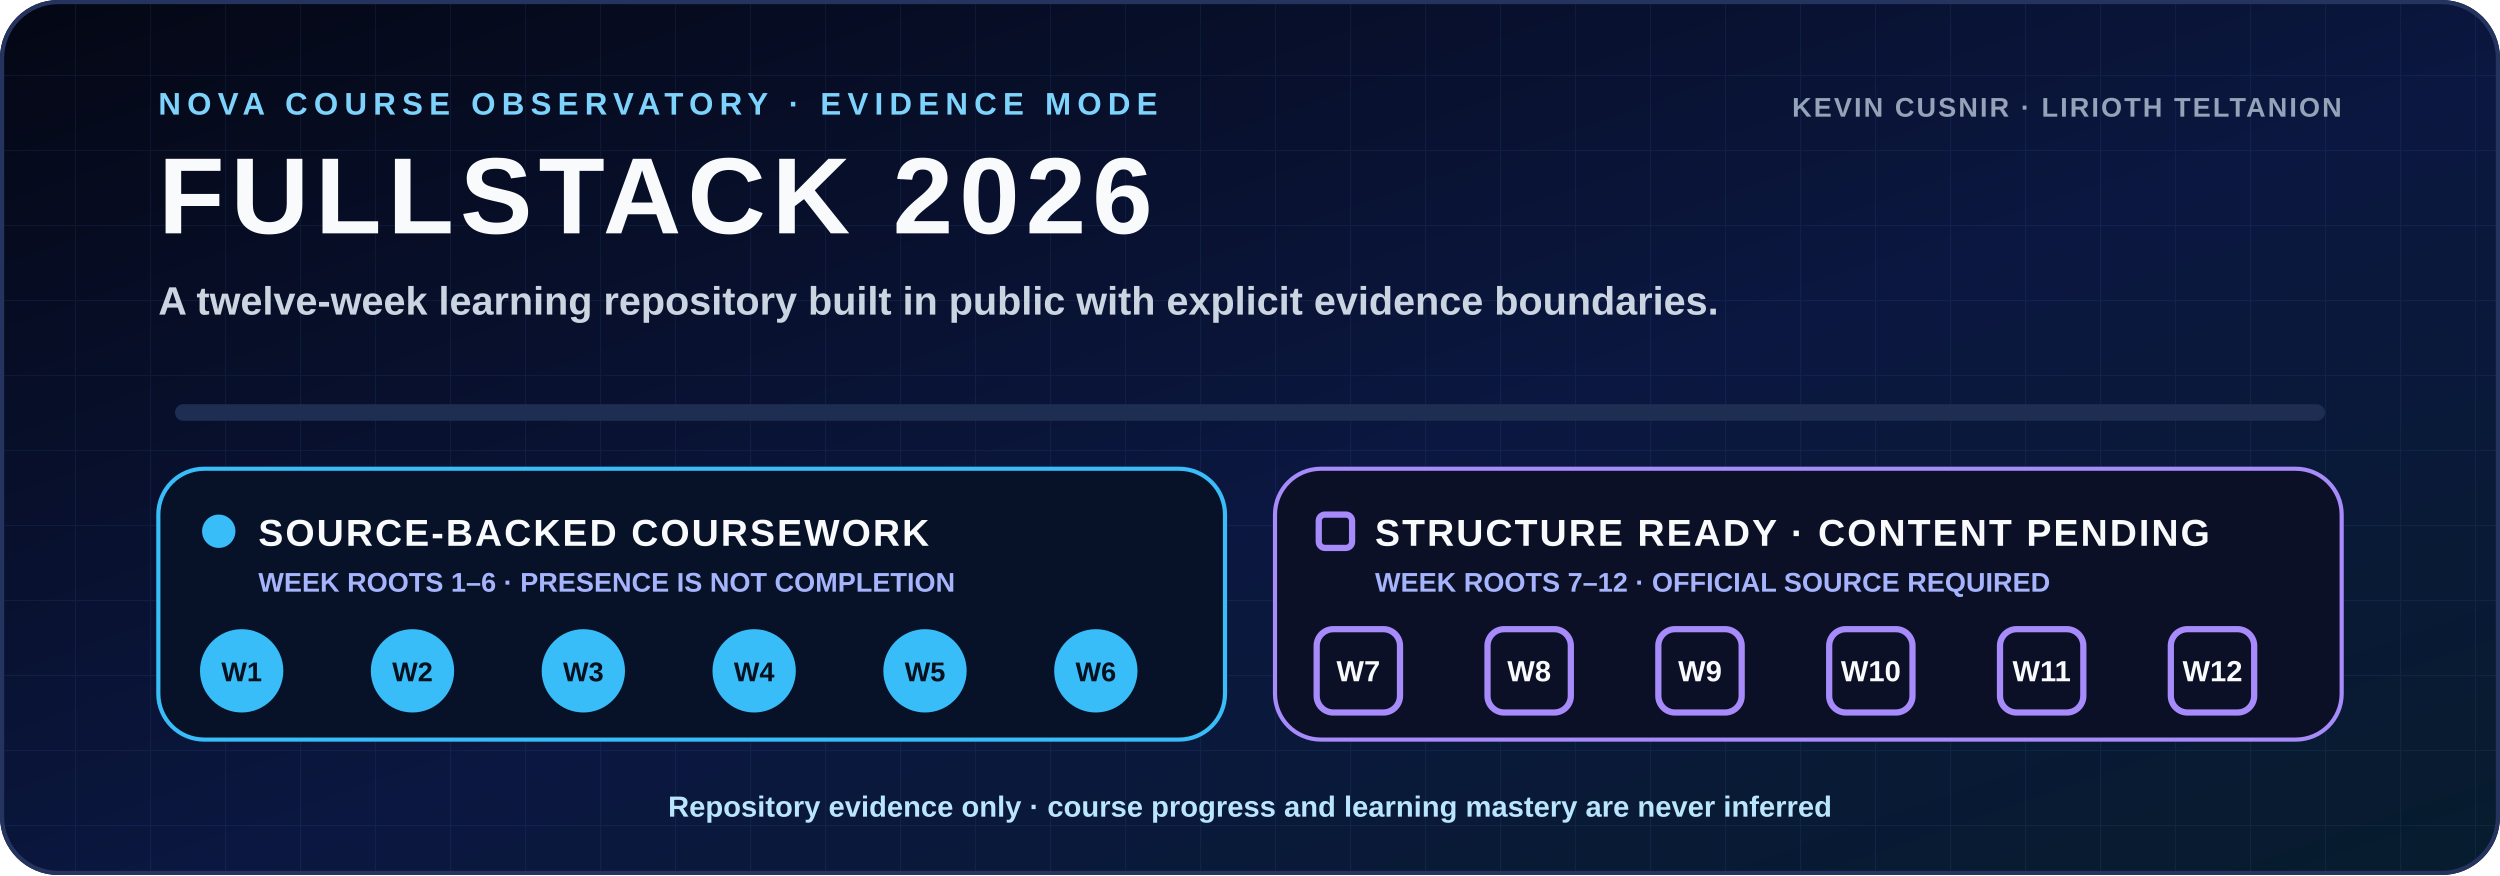
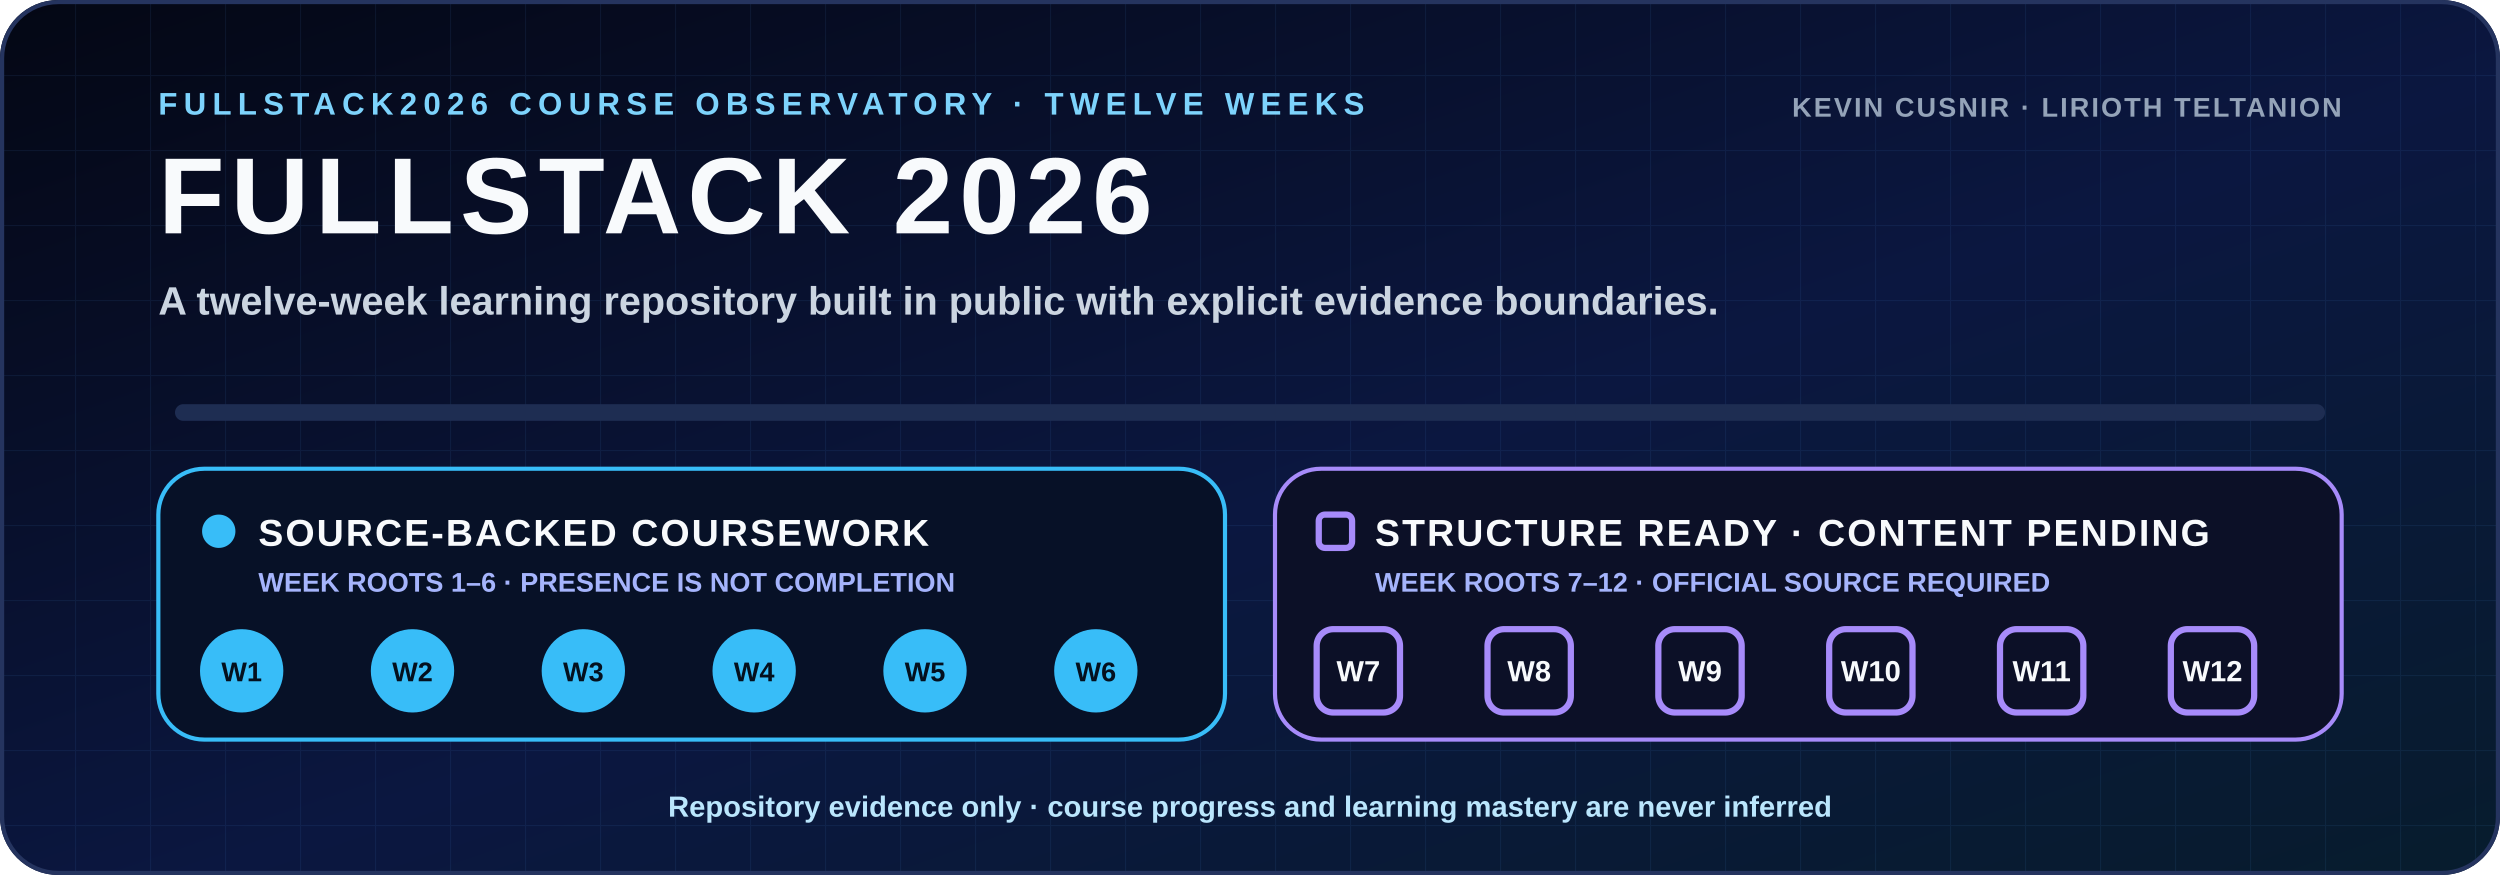
<svg xmlns="http://www.w3.org/2000/svg" width="1200" height="420" viewBox="0 0 1200 420" role="img" aria-labelledby="title desc">
  <defs>
    <linearGradient id="background" x1="0" x2="1" y1="0" y2="1">
      <stop stop-color="#040714" />
      <stop offset="0.54" stop-color="#0b1740" />
      <stop offset="1" stop-color="#071c2d" />
    </linearGradient>
    <linearGradient id="signal-gradient" x1="0" x2="1">
      <stop stop-color="#38bdf8" />
      <stop offset="0.5" stop-color="#818cf8" />
      <stop offset="1" stop-color="#22d3ee" />
    </linearGradient>
    <pattern id="grid" width="36" height="36" patternUnits="userSpaceOnUse">
      <path d="M 36 0 L 0 0 0 36" fill="none" stroke="#60a5fa" stroke-opacity="0.08" stroke-width="1" />
    </pattern>
    <filter id="soft-glow" x="-30%" y="-30%" width="160%" height="160%">
      <feGaussianBlur stdDeviation="5" result="blur" />
      <feMerge>
        <feMergeNode in="blur" />
        <feMergeNode in="SourceGraphic" />
      </feMerge>
    </filter>
    <style>
      .eyebrow { font: 700 15px "Segoe UI", Arial, sans-serif; letter-spacing: 3px; fill: #7dd3fc; }
      .title { font: 900 52px "Segoe UI", Arial, sans-serif; letter-spacing: 3px; fill: #f8fafc; }
      .subtitle { font: 600 19px "Segoe UI", Arial, sans-serif; fill: #cbd5e1; }
      .panel-title { font: 800 18px "Segoe UI", Arial, sans-serif; letter-spacing: 1px; fill: #f8fafc; }
      .panel-note { font: 600 13px "Segoe UI", Arial, sans-serif; fill: #a5b4fc; }
      .week { font: 800 14px "Segoe UI", Arial, sans-serif; fill: #f8fafc; }
      .week-dark { font: 900 13px "Segoe UI", Arial, sans-serif; fill: #04101e; }
      .truth { font: 650 14px "Segoe UI", Arial, sans-serif; fill: #bae6fd; }
      .signature { font: 700 13px "Segoe UI", Arial, sans-serif; letter-spacing: 1px; fill: #94a3b8; }
      .signal { animation: signal-sweep 12s linear infinite; }
      @keyframes signal-sweep { to { stroke-dashoffset: -240; } }
      @media (prefers-reduced-motion: reduce) {
        .signal { animation: none; stroke-dasharray: none; opacity: 0.42; }
      }
    </style>
  </defs>
  <rect width="1200" height="420" rx="28" fill="url(#background)" />
  <rect x="1" y="1" width="1198" height="418" rx="27" fill="url(#grid)" stroke="#25345f" stroke-width="2" />
  <path d="M88 198 H1112" stroke="#1e2d52" stroke-width="8" stroke-linecap="round" />
  <path class="signal" d="M88 198 H1112" stroke="url(#signal-gradient)" stroke-width="3" stroke-linecap="round" stroke-dasharray="18 22" filter="url(#soft-glow)" />
-   <text x="76" y="55" class="eyebrow">NOVA COURSE OBSERVATORY · EVIDENCE MODE</text>
+   <text x="76" y="55" class="eyebrow">FULLSTACK2026 COURSE OBSERVATORY · TWELVE WEEKS</text>
  <text x="76" y="112" class="title">FULLSTACK 2026</text>
  <text x="76" y="151" class="subtitle">A twelve-week learning repository built in public with explicit evidence boundaries.</text>
  <text x="1124" y="56" text-anchor="end" class="signature">KEVIN CUSNIR · LIRIOTH TELTANION</text>
  <g aria-label="Weeks 1 through 6 contain source files">
    <rect x="76" y="225" width="512" height="130" rx="22" fill="#071127" stroke="#38bdf8" stroke-width="2" />
    <circle cx="105" cy="255" r="8" fill="#38bdf8" />
    <text x="124" y="262" class="panel-title">SOURCE-BACKED COURSEWORK</text>
    <text x="124" y="284" class="panel-note">WEEK ROOTS 1–6 · PRESENCE IS NOT COMPLETION</text>
    <g transform="translate(116 322)">
      <circle r="20" fill="#38bdf8" />
      <text y="5" text-anchor="middle" class="week-dark">W1</text>
    </g>
    <g transform="translate(198 322)">
      <circle r="20" fill="#38bdf8" />
      <text y="5" text-anchor="middle" class="week-dark">W2</text>
    </g>
    <g transform="translate(280 322)">
      <circle r="20" fill="#38bdf8" />
      <text y="5" text-anchor="middle" class="week-dark">W3</text>
    </g>
    <g transform="translate(362 322)">
      <circle r="20" fill="#38bdf8" />
      <text y="5" text-anchor="middle" class="week-dark">W4</text>
    </g>
    <g transform="translate(444 322)">
      <circle r="20" fill="#38bdf8" />
      <text y="5" text-anchor="middle" class="week-dark">W5</text>
    </g>
    <g transform="translate(526 322)">
      <circle r="20" fill="#38bdf8" />
      <text y="5" text-anchor="middle" class="week-dark">W6</text>
    </g>
  </g>
  <g aria-label="Weeks 7 through 12 are scaffolds awaiting official coursework">
    <rect x="612" y="225" width="512" height="130" rx="22" fill="#0c1027" stroke="#a78bfa" stroke-width="2" />
    <rect x="97" y="247" width="16" height="16" rx="3" fill="none" stroke="#a78bfa" stroke-width="3" transform="translate(536 0)" />
    <text x="660" y="262" class="panel-title">STRUCTURE READY · CONTENT PENDING</text>
    <text x="660" y="284" class="panel-note">WEEK ROOTS 7–12 · OFFICIAL SOURCE REQUIRED</text>
    <g transform="translate(652 322)">
      <rect x="-20" y="-20" width="40" height="40" rx="8" fill="none" stroke="#a78bfa" stroke-width="3" />
      <text y="5" text-anchor="middle" class="week">W7</text>
    </g>
    <g transform="translate(734 322)">
      <rect x="-20" y="-20" width="40" height="40" rx="8" fill="none" stroke="#a78bfa" stroke-width="3" />
      <text y="5" text-anchor="middle" class="week">W8</text>
    </g>
    <g transform="translate(816 322)">
      <rect x="-20" y="-20" width="40" height="40" rx="8" fill="none" stroke="#a78bfa" stroke-width="3" />
      <text y="5" text-anchor="middle" class="week">W9</text>
    </g>
    <g transform="translate(898 322)">
      <rect x="-20" y="-20" width="40" height="40" rx="8" fill="none" stroke="#a78bfa" stroke-width="3" />
      <text y="5" text-anchor="middle" class="week">W10</text>
    </g>
    <g transform="translate(980 322)">
      <rect x="-20" y="-20" width="40" height="40" rx="8" fill="none" stroke="#a78bfa" stroke-width="3" />
      <text y="5" text-anchor="middle" class="week">W11</text>
    </g>
    <g transform="translate(1062 322)">
      <rect x="-20" y="-20" width="40" height="40" rx="8" fill="none" stroke="#a78bfa" stroke-width="3" />
      <text y="5" text-anchor="middle" class="week">W12</text>
    </g>
  </g>
  <text x="600" y="392" text-anchor="middle" class="truth">Repository evidence only · course progress and learning mastery are never inferred</text>
</svg>
